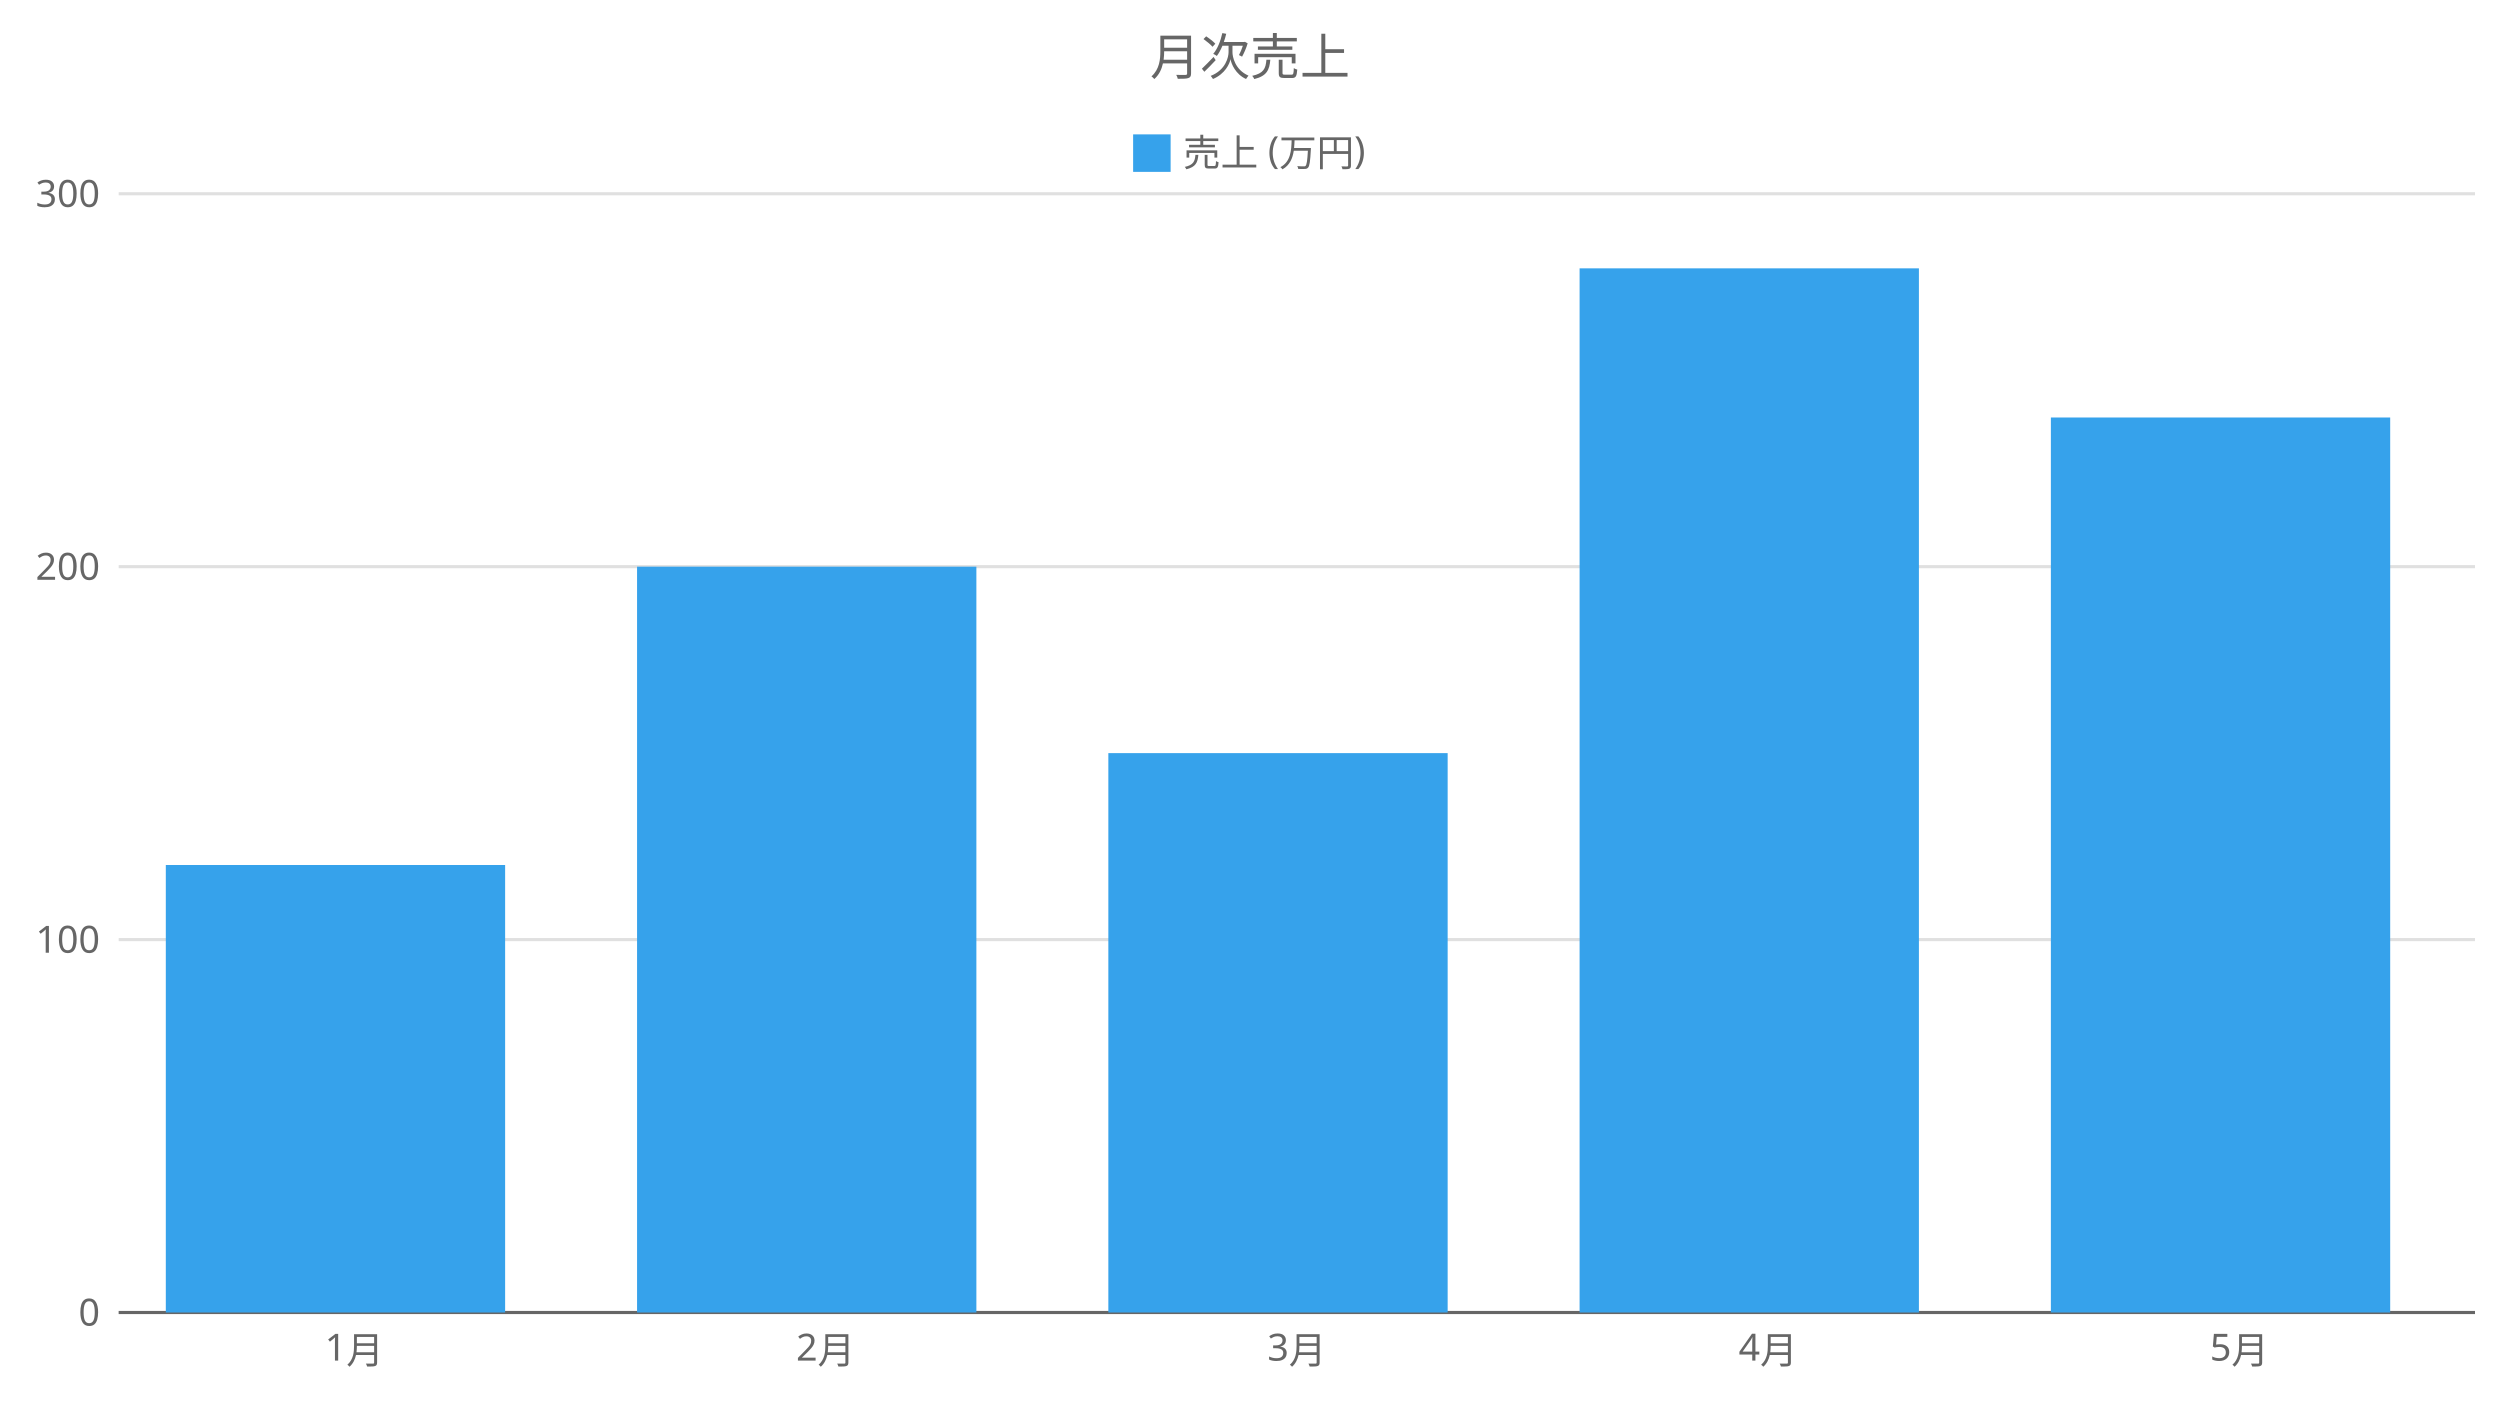
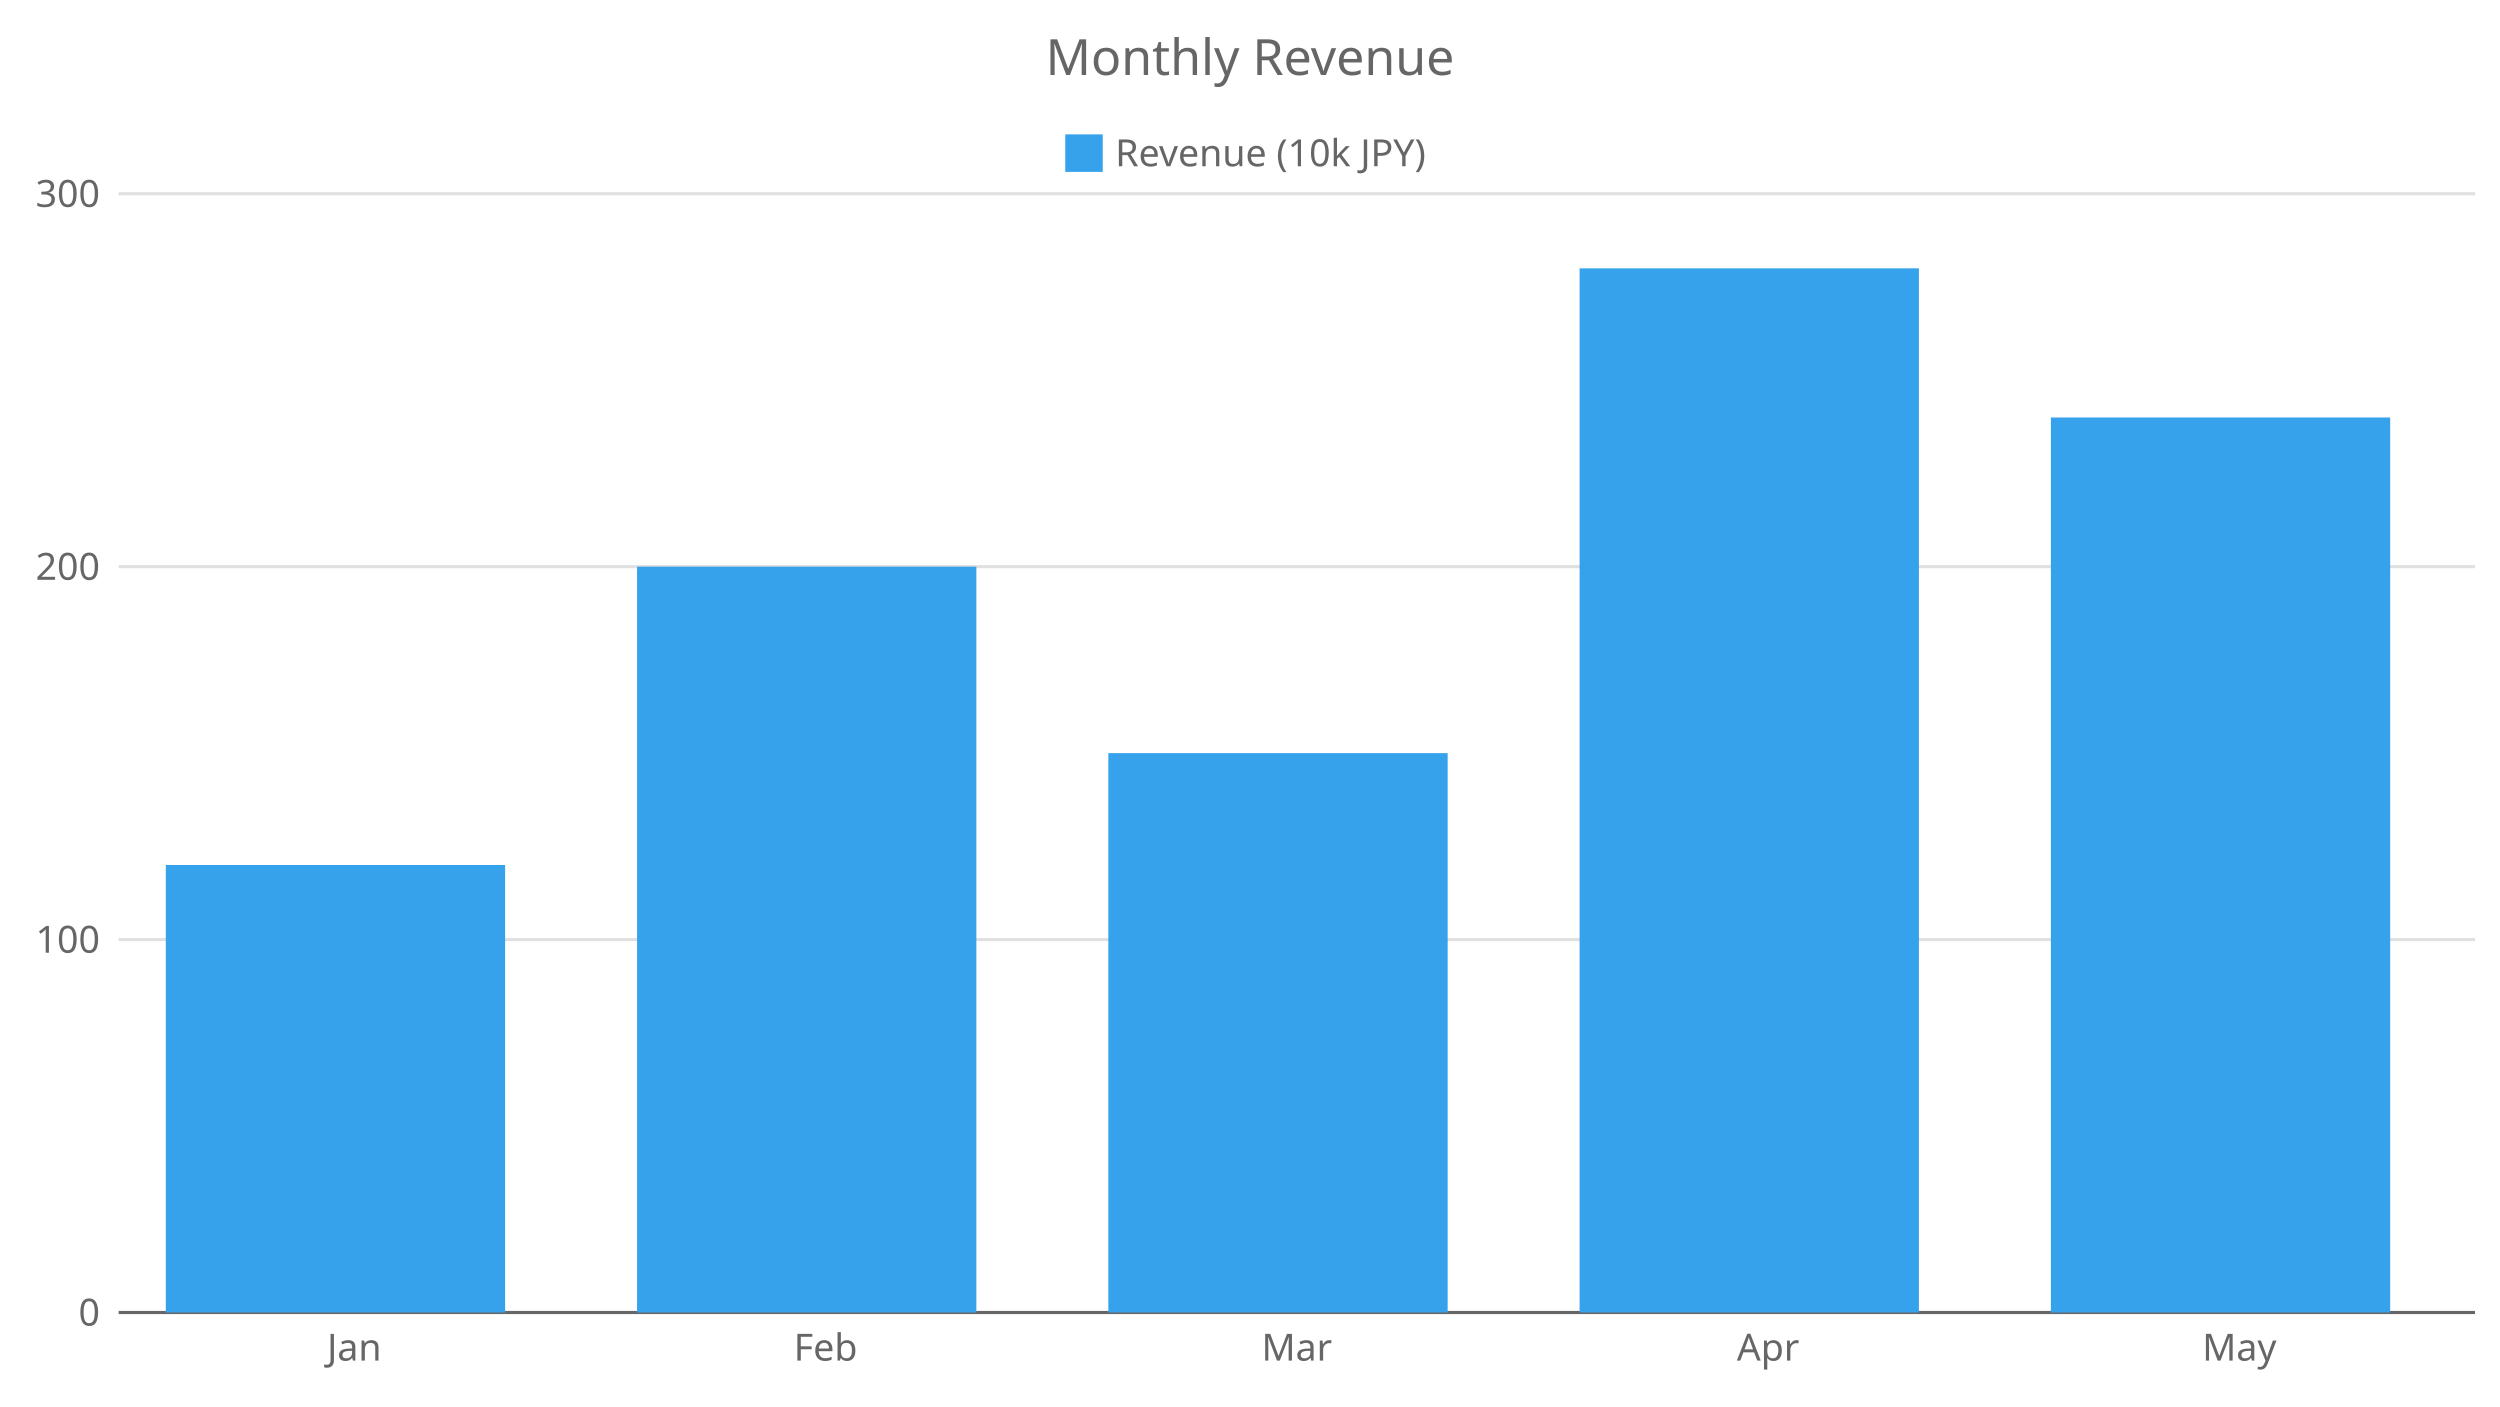
<svg xmlns="http://www.w3.org/2000/svg" width="800" height="450" viewBox="0 0 800 450">
-   <text x="400" y="24" font-family="Noto Sans JP, sans-serif" font-size="16" text-anchor="middle" fill="#666666">月次売上</text>
+   <text x="400" y="24" font-family="Noto Sans JP, sans-serif" font-size="16" text-anchor="middle" fill="#666666">Monthly Revenue</text>
  <line x1="37.98" y1="420" x2="792" y2="420" stroke="#e0e0e0" stroke-width="1" />
  <text x="31.98" y="424.2" font-family="Noto Sans JP, sans-serif" font-size="12" text-anchor="end" fill="#666666">0</text>
  <line x1="37.98" y1="300.67" x2="792" y2="300.67" stroke="#e0e0e0" stroke-width="1" />
  <text x="31.98" y="304.87" font-family="Noto Sans JP, sans-serif" font-size="12" text-anchor="end" fill="#666666">100</text>
  <line x1="37.98" y1="181.33" x2="792" y2="181.33" stroke="#e0e0e0" stroke-width="1" />
  <text x="31.98" y="185.53" font-family="Noto Sans JP, sans-serif" font-size="12" text-anchor="end" fill="#666666">200</text>
  <line x1="37.98" y1="62" x2="792" y2="62" stroke="#e0e0e0" stroke-width="1" />
  <text x="31.98" y="66.2" font-family="Noto Sans JP, sans-serif" font-size="12" text-anchor="end" fill="#666666">300</text>
  <line x1="37.98" y1="420" x2="792" y2="420" stroke="#666666" stroke-width="1" />
-   <text x="113.38" y="435.4" font-family="Noto Sans JP, sans-serif" font-size="12" text-anchor="middle" fill="#666666">1月</text>
-   <text x="264.19" y="435.4" font-family="Noto Sans JP, sans-serif" font-size="12" text-anchor="middle" fill="#666666">2月</text>
-   <text x="414.99" y="435.4" font-family="Noto Sans JP, sans-serif" font-size="12" text-anchor="middle" fill="#666666">3月</text>
-   <text x="565.79" y="435.4" font-family="Noto Sans JP, sans-serif" font-size="12" text-anchor="middle" fill="#666666">4月</text>
-   <text x="716.6" y="435.4" font-family="Noto Sans JP, sans-serif" font-size="12" text-anchor="middle" fill="#666666">5月</text>
-   <rect x="362.6" y="43" width="12" height="12" fill="#36a2eb" />
-   <text x="378.6" y="53.2" font-family="Noto Sans JP, sans-serif" font-size="12" text-anchor="start" fill="#666666">売上 (万円)</text>
+   <text x="113.38" y="435.4" font-family="Noto Sans JP, sans-serif" font-size="12" text-anchor="middle" fill="#666666">Jan</text>
+   <text x="264.19" y="435.4" font-family="Noto Sans JP, sans-serif" font-size="12" text-anchor="middle" fill="#666666">Feb</text>
+   <text x="414.99" y="435.4" font-family="Noto Sans JP, sans-serif" font-size="12" text-anchor="middle" fill="#666666">Mar</text>
+   <text x="565.79" y="435.4" font-family="Noto Sans JP, sans-serif" font-size="12" text-anchor="middle" fill="#666666">Apr</text>
+   <text x="716.6" y="435.4" font-family="Noto Sans JP, sans-serif" font-size="12" text-anchor="middle" fill="#666666">May</text>
+   <rect x="340.88" y="43" width="12" height="12" fill="#36a2eb" />
+   <text x="356.88" y="53.2" font-family="Noto Sans JP, sans-serif" font-size="12" text-anchor="start" fill="#666666">Revenue (10k JPY)</text>
  <rect x="53.06" y="276.8" width="108.58" height="143.2" fill="#36a2eb" />
  <rect x="203.86" y="181.33" width="108.58" height="238.67" fill="#36a2eb" />
  <rect x="354.67" y="241" width="108.58" height="179" fill="#36a2eb" />
  <rect x="505.47" y="85.87" width="108.58" height="334.13" fill="#36a2eb" />
  <rect x="656.28" y="133.6" width="108.58" height="286.4" fill="#36a2eb" />
</svg>
